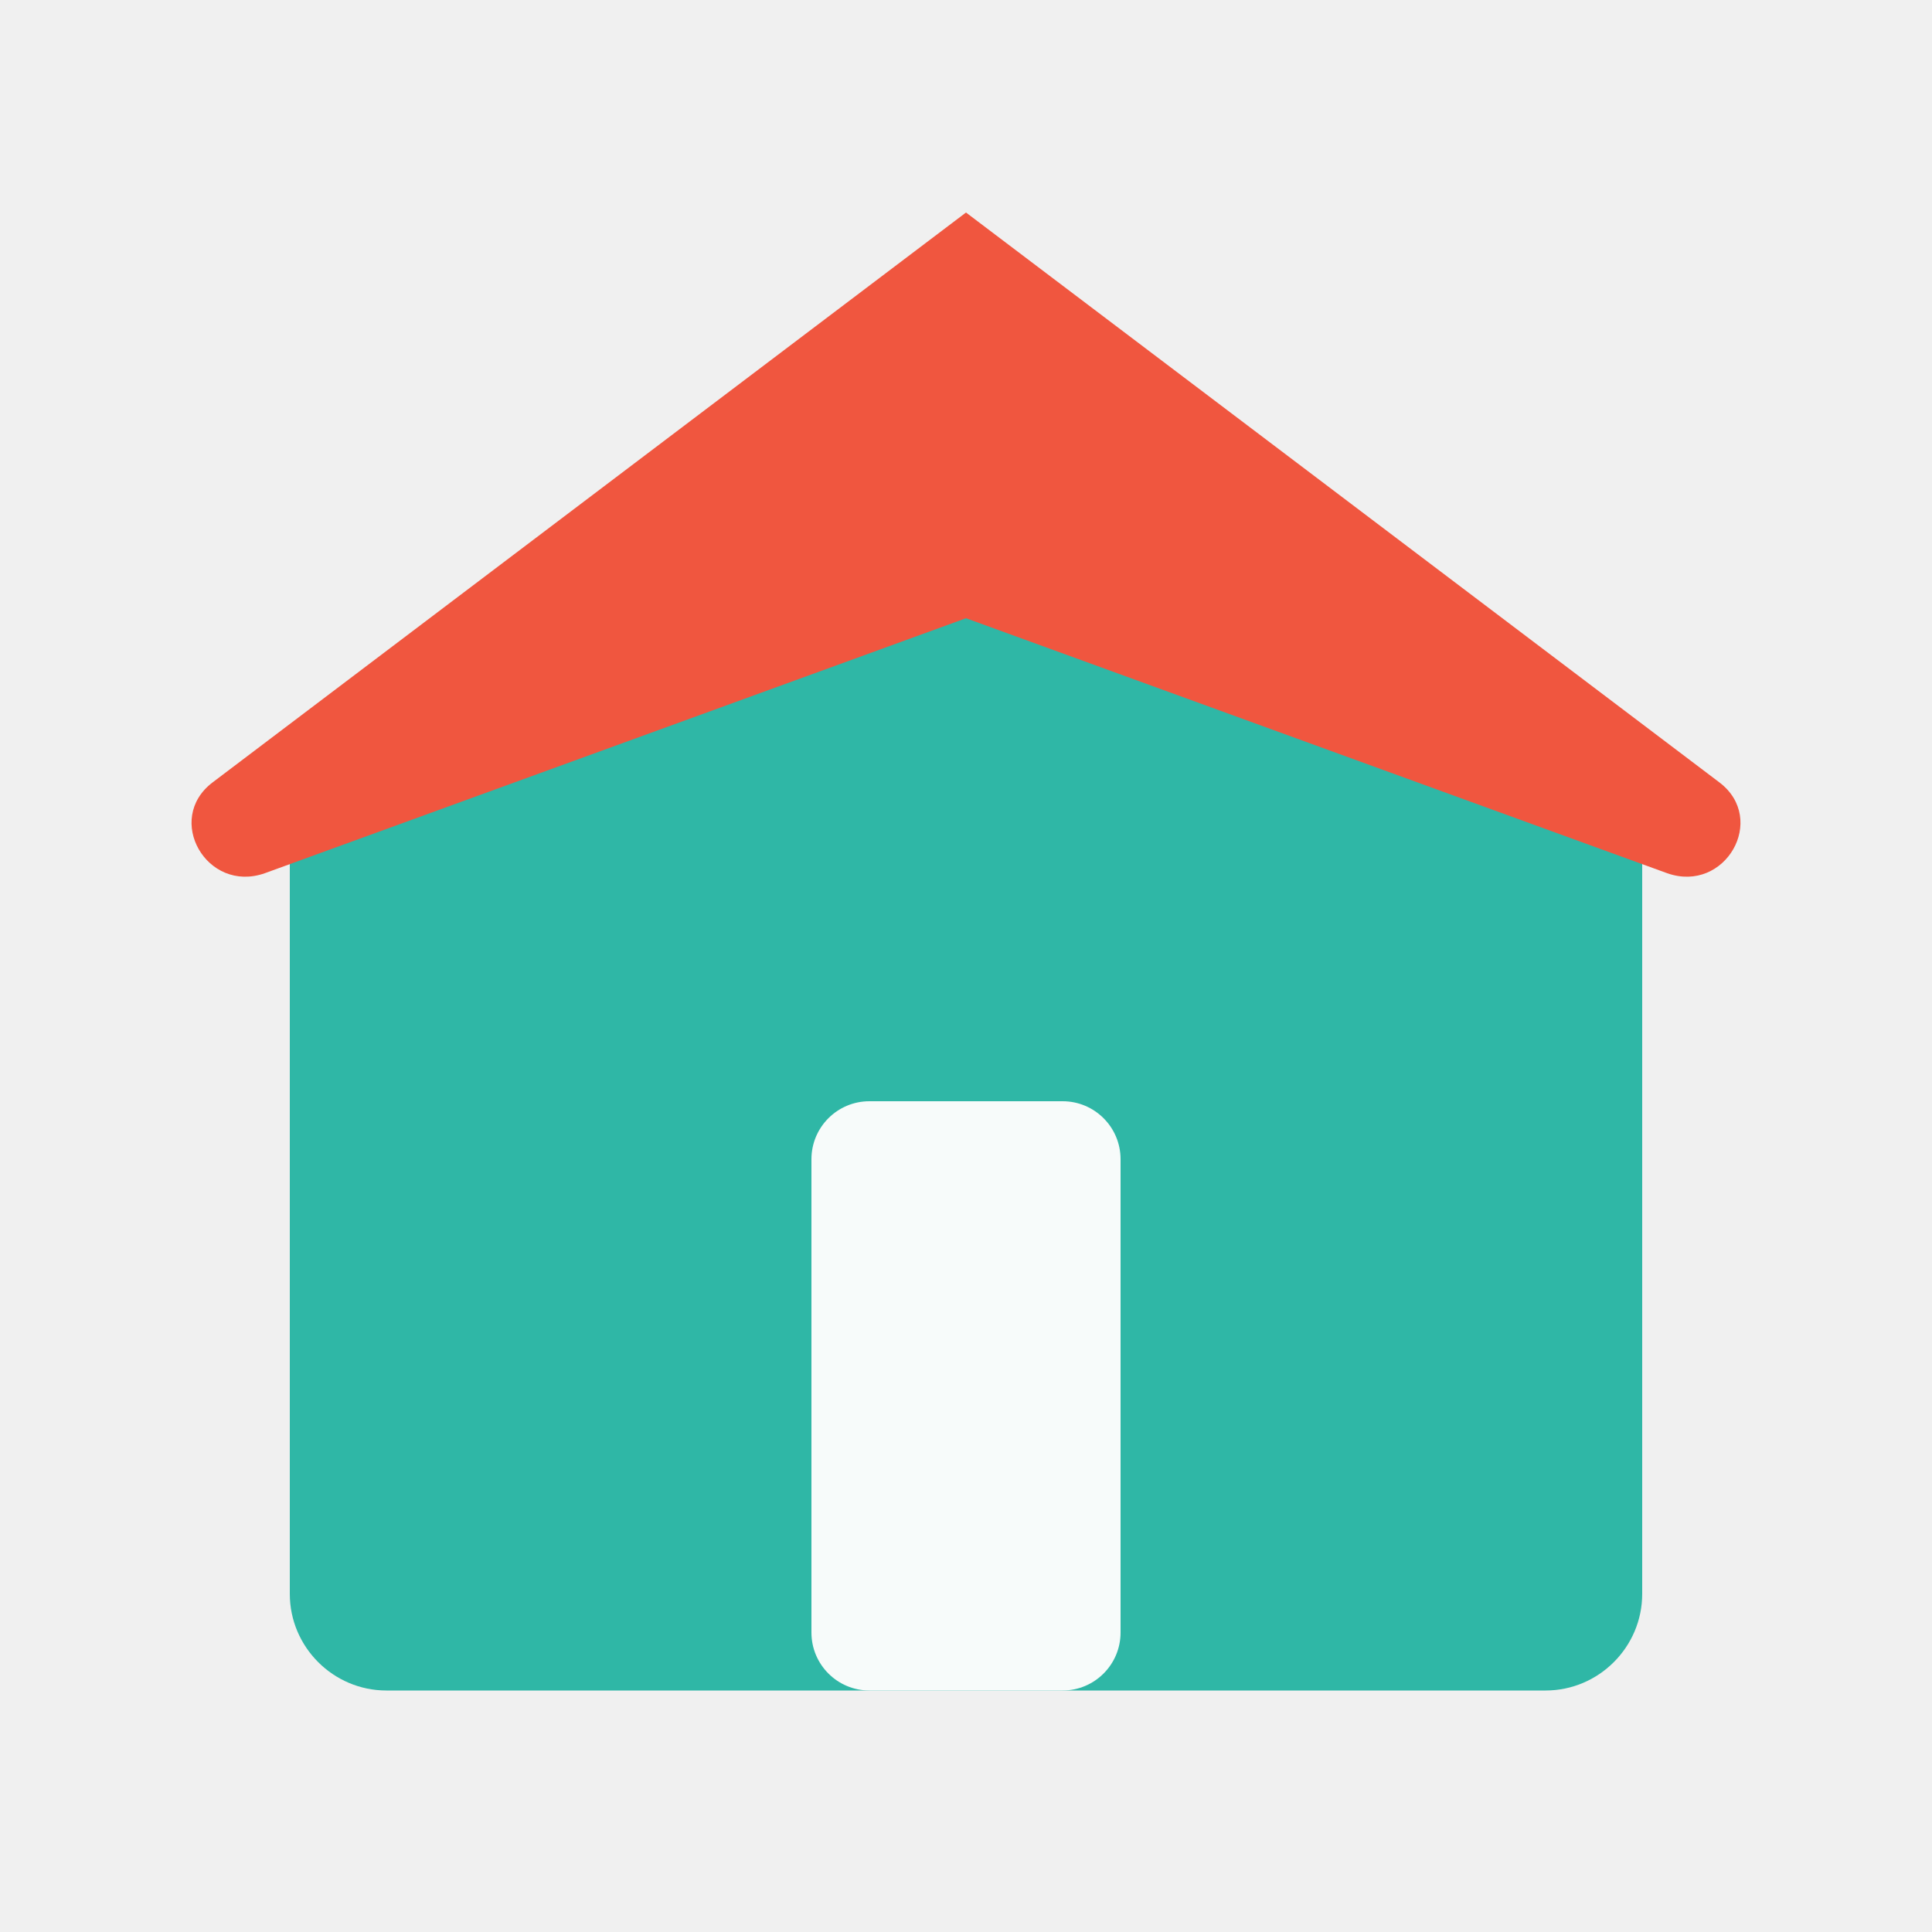
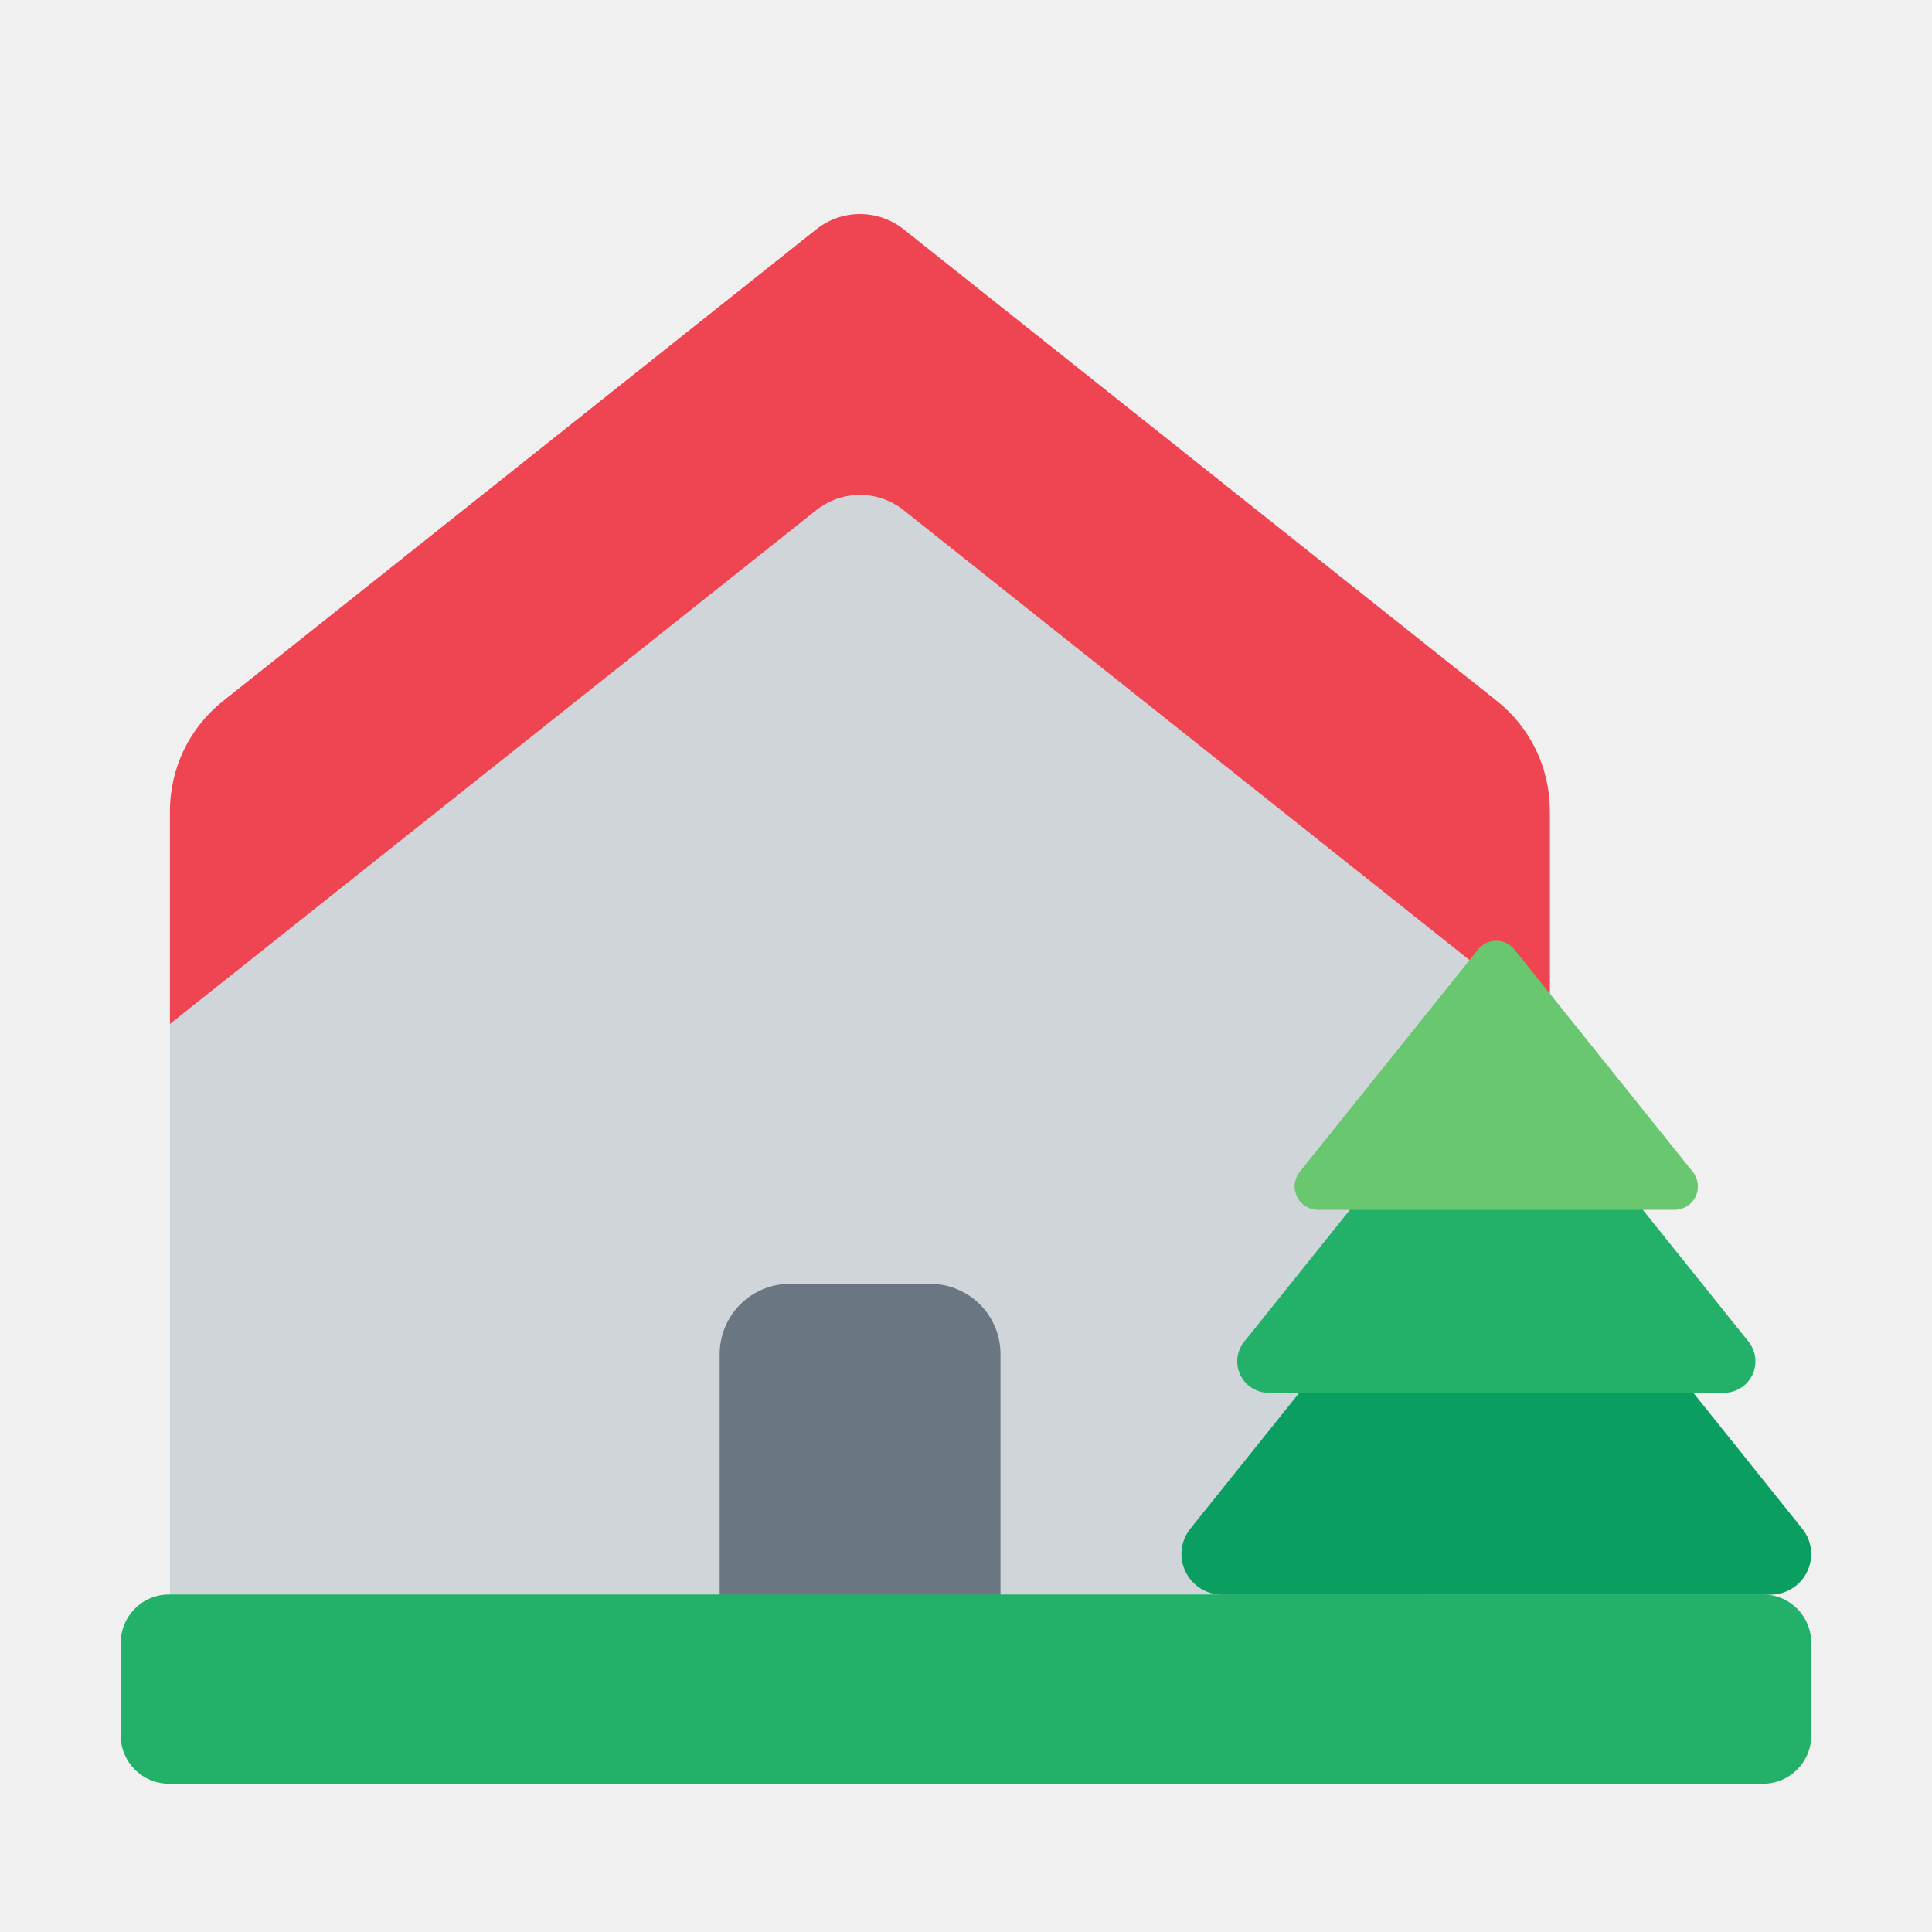
<svg xmlns="http://www.w3.org/2000/svg" width="20" height="20" viewBox="0 0 20 20" fill="none">
-   <path d="M10 3 3 8.3v8.2c0 .55.45 1 1 1h12c.55 0 1-.45 1-1V8.3L10 3Z" fill="#2FB7A6" />
-   <path d="M10 2.2 2.2 8.1c-.5.38-.06 1.15.54.94L10 6.4l7.26 2.64c.6.21 1.04-.56.54-.94L10 2.2Z" fill="#F0563F" />
-   <rect x="8.4" y="11.4" width="3.2" height="6.1" rx="0.6" fill="#F7FBFA" />
+   <g id="u1F3E1,áá+ ¥á¼áá+ ¯á«,áá+ µá¸,áá+ ¥á¼áá+ ¯á«áá+ µáá+ µá»áá+ ³á« áá+ µá¸,House" clip-path="url(#clip0_80_3708)">
+     <path id="Vector" d="M7.95 13.207H9.86C10.065 13.207 10.261 13.289 10.406 13.434C10.551 13.579 10.633 13.775 10.633 13.98V17.985H7.175V13.98C7.175 13.878 7.195 13.778 7.234 13.684C7.273 13.59 7.33 13.505 7.402 13.433C7.474 13.361 7.56 13.304 7.654 13.266C7.748 13.227 7.848 13.207 7.95 13.207Z" fill="#6B7683" />
+     <path id="Vector_2" d="M15.495 7.338L9.355 2.455C9.227 2.353 9.067 2.297 8.903 2.297C8.738 2.297 8.579 2.353 8.451 2.455L2.31 7.338C2.139 7.474 2 7.647 1.905 7.844C1.81 8.042 1.76 8.258 1.76 8.476V16.567H7.45V14.017C7.45 13.825 7.527 13.64 7.663 13.503C7.799 13.367 7.984 13.29 8.177 13.29H9.63C9.725 13.29 9.82 13.309 9.908 13.346C9.996 13.382 10.077 13.436 10.144 13.503C10.212 13.571 10.265 13.651 10.302 13.739C10.338 13.827 10.357 13.922 10.357 14.017V16.567H14.3C14.763 16.567 15.206 16.383 15.534 16.056C15.861 15.729 16.044 15.285 16.044 14.822V8.476C16.045 8.258 15.995 8.042 15.9 7.845C15.805 7.648 15.667 7.475 15.495 7.338Z" fill="#D0D5DA" />
+     <path id="Vector_3" d="M15.495 7.256L9.355 2.374C9.226 2.271 9.067 2.216 8.902 2.216C8.738 2.216 8.579 2.271 8.45 2.374L2.309 7.257C2.138 7.393 2 7.565 1.904 7.762C1.809 7.959 1.76 8.175 1.759 8.394V10.6L8.45 5.281C8.579 5.179 8.738 5.123 8.902 5.123C9.067 5.123 9.226 5.179 9.354 5.281L16.044 10.6V8.394C16.044 8.175 15.995 7.959 15.9 7.762C15.805 7.565 15.667 7.392 15.495 7.256Z" fill="#EF4452" />
+     <path id="Vector_4" d="M18.25 16.506H1.75C1.473 16.506 1.25 16.73 1.25 17.006V17.965C1.25 18.242 1.473 18.465 1.75 18.465H18.25C18.527 18.465 18.75 18.242 18.75 17.965V17.006C18.75 16.73 18.527 16.506 18.25 16.506Z" fill="#23B169" />
+     <path id="Vector_5" d="M15.162 12.284L12.322 15.825C12.273 15.887 12.242 15.961 12.233 16.04C12.224 16.118 12.238 16.198 12.272 16.269C12.306 16.34 12.36 16.401 12.427 16.443C12.493 16.485 12.571 16.507 12.65 16.508H18.33C18.409 16.507 18.487 16.485 18.553 16.443C18.62 16.401 18.674 16.34 18.708 16.269C18.742 16.198 18.756 16.118 18.747 16.04C18.738 15.961 18.707 15.887 18.657 15.825L15.818 12.284C15.778 12.235 15.728 12.195 15.672 12.168C15.615 12.141 15.553 12.127 15.49 12.127C15.427 12.127 15.365 12.141 15.308 12.168C15.252 12.195 15.202 12.235 15.162 12.284Z" fill="#0A9F60" />
+     <path id="Vector_6" d="M15.236 10.95L12.88 13.889C12.841 13.937 12.817 13.994 12.81 14.055C12.803 14.116 12.813 14.178 12.84 14.234C12.867 14.289 12.908 14.336 12.96 14.368C13.012 14.401 13.072 14.419 13.134 14.418H17.846C17.907 14.419 17.968 14.401 18.02 14.368C18.072 14.336 18.113 14.289 18.14 14.234C18.167 14.178 18.177 14.116 18.17 14.055C18.163 13.994 18.139 13.937 18.101 13.889L15.745 10.95C15.714 10.912 15.675 10.881 15.631 10.86C15.587 10.839 15.539 10.828 15.49 10.828C15.441 10.828 15.393 10.839 15.349 10.86C15.305 10.881 15.266 10.912 15.236 10.95Z" fill="#23B169" />
+     <path id="Vector_7" d="M15.3 9.83L13.455 12.13C13.427 12.166 13.409 12.209 13.403 12.254C13.398 12.299 13.406 12.345 13.426 12.386C13.445 12.428 13.476 12.462 13.515 12.487C13.554 12.511 13.598 12.524 13.644 12.524H17.334C17.38 12.524 17.424 12.511 17.463 12.487C17.502 12.463 17.533 12.428 17.553 12.387C17.573 12.345 17.58 12.3 17.575 12.254C17.57 12.209 17.552 12.166 17.523 12.13L15.678 9.83C15.655 9.802 15.627 9.779 15.594 9.763C15.561 9.747 15.525 9.739 15.489 9.739C15.453 9.739 15.417 9.747 15.384 9.763C15.351 9.779 15.323 9.802 15.3 9.83Z" fill="#68C76F" />
+   </g>
+   <defs>
+     <clipPath id="clip0_80_3708">
+       <rect width="20" height="20" fill="white" />
+     </clipPath>
+   </defs>
</svg>
